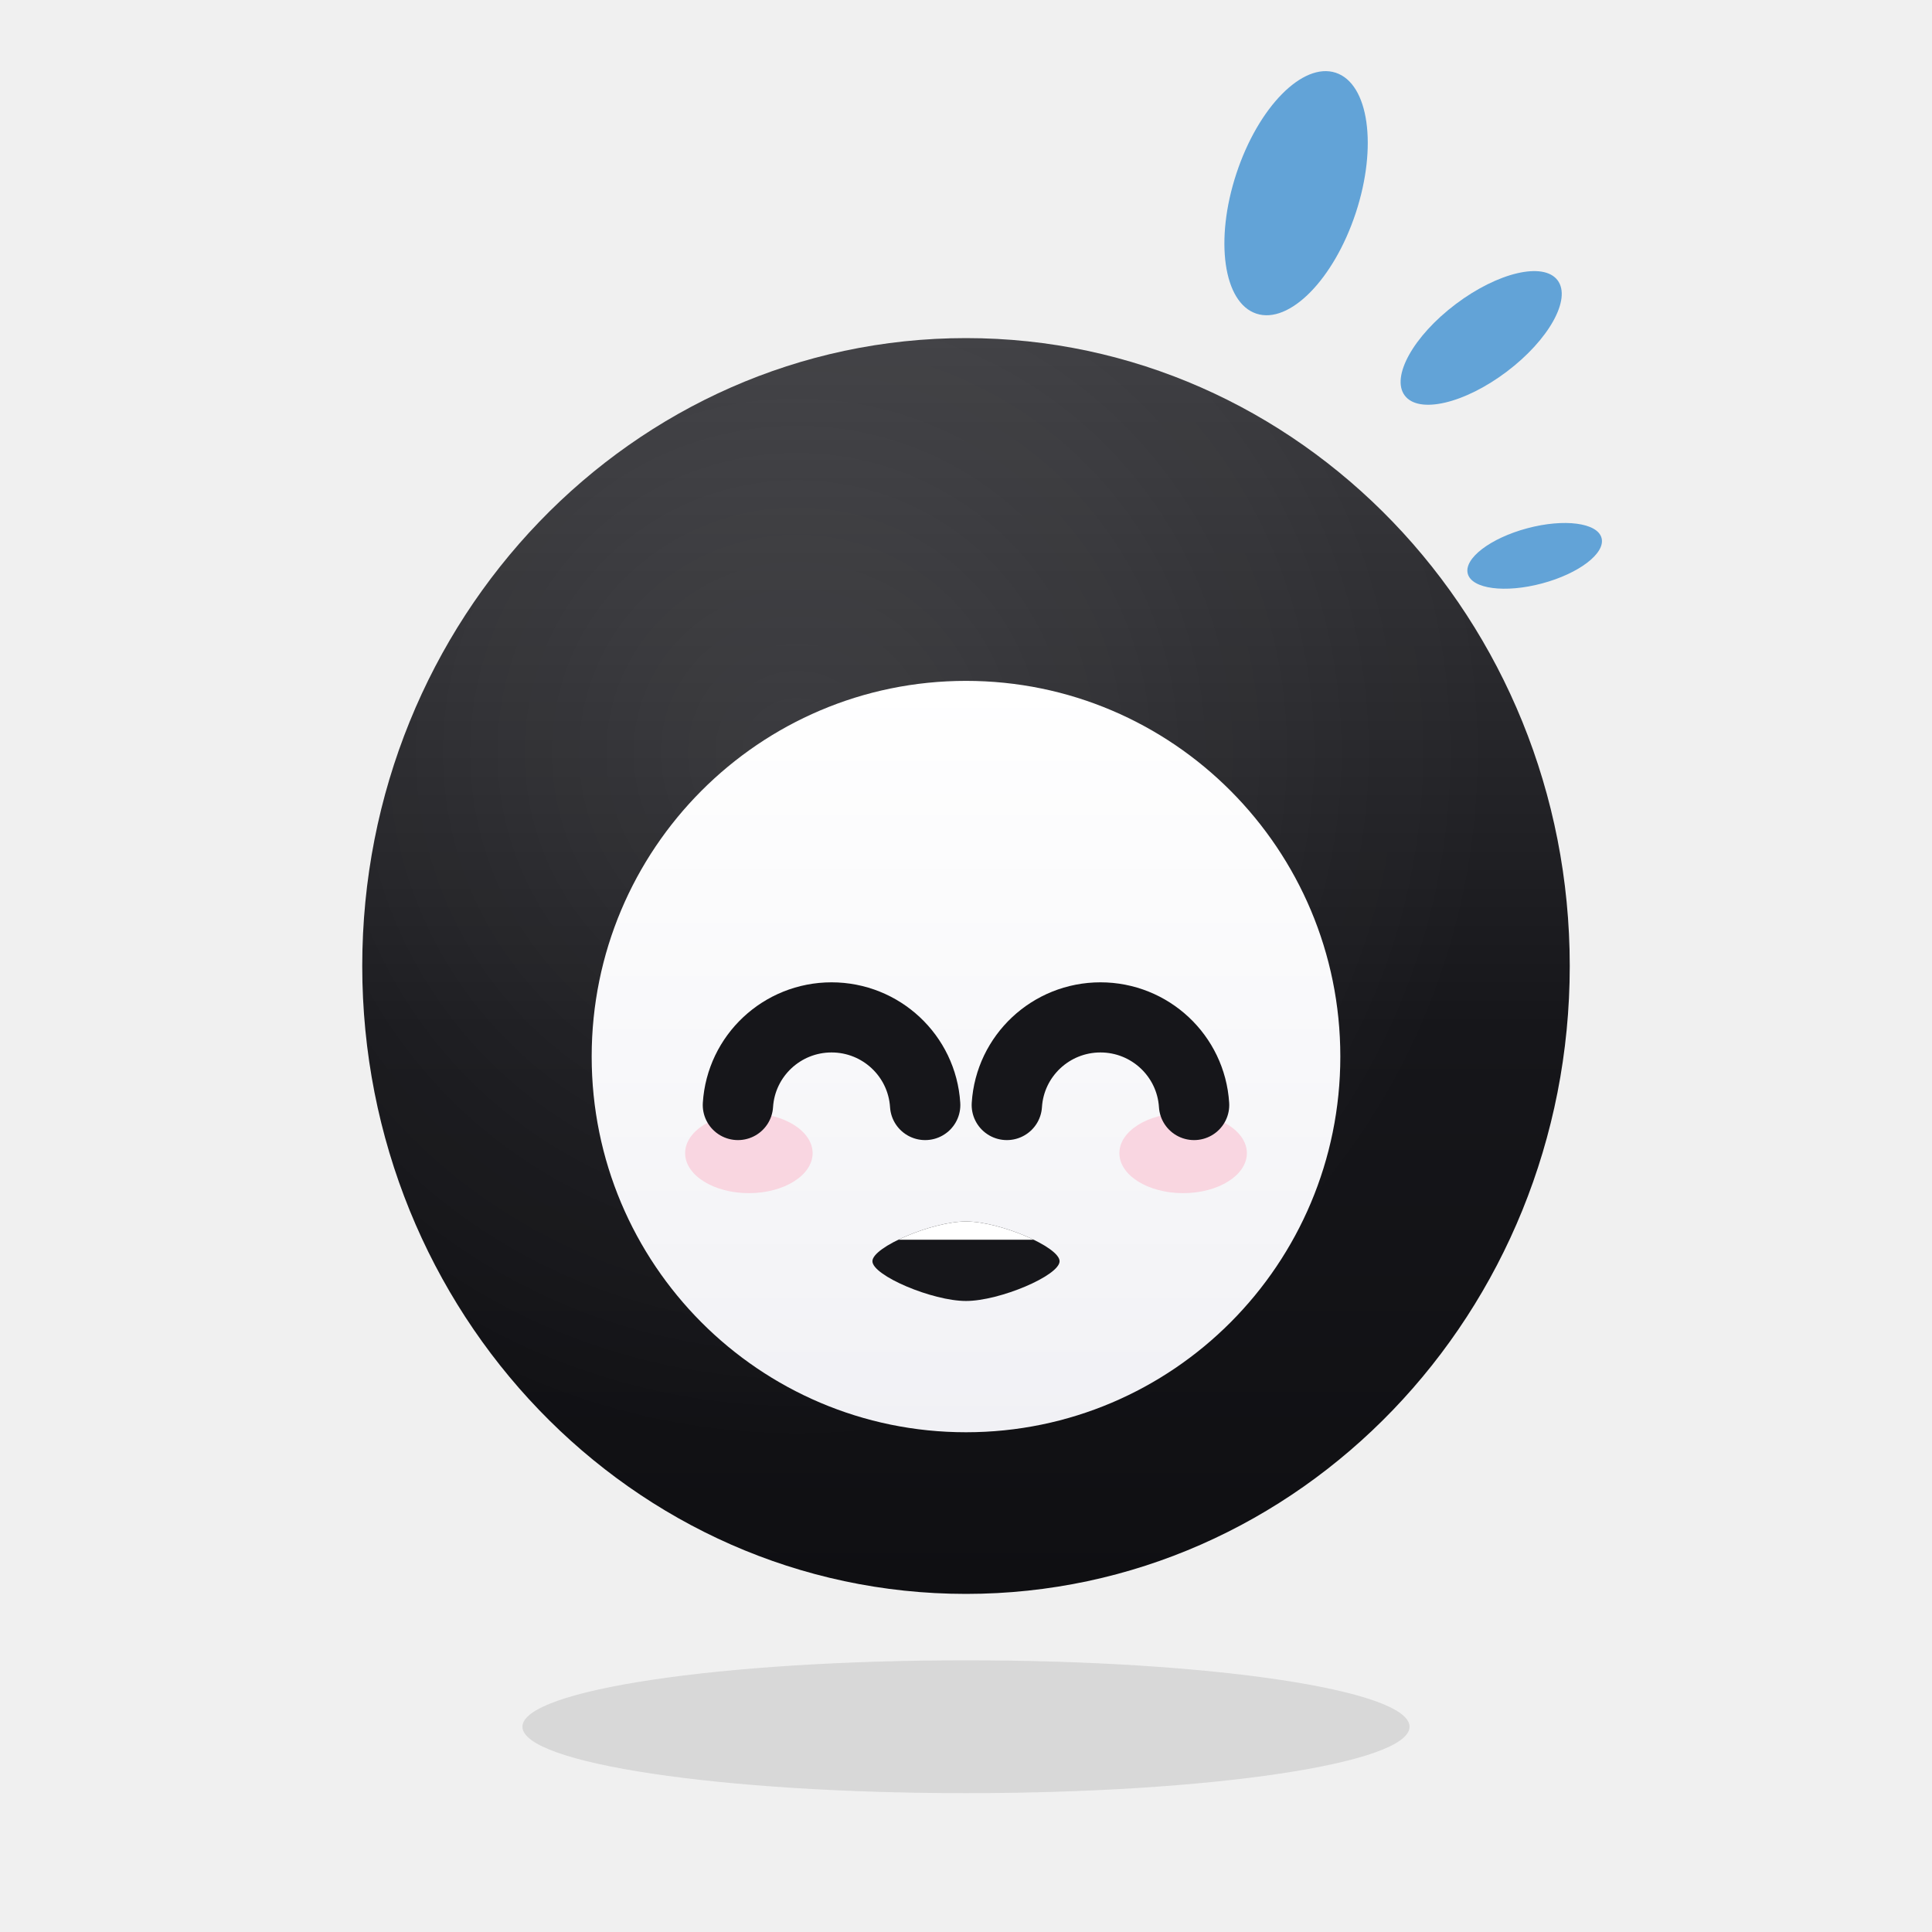
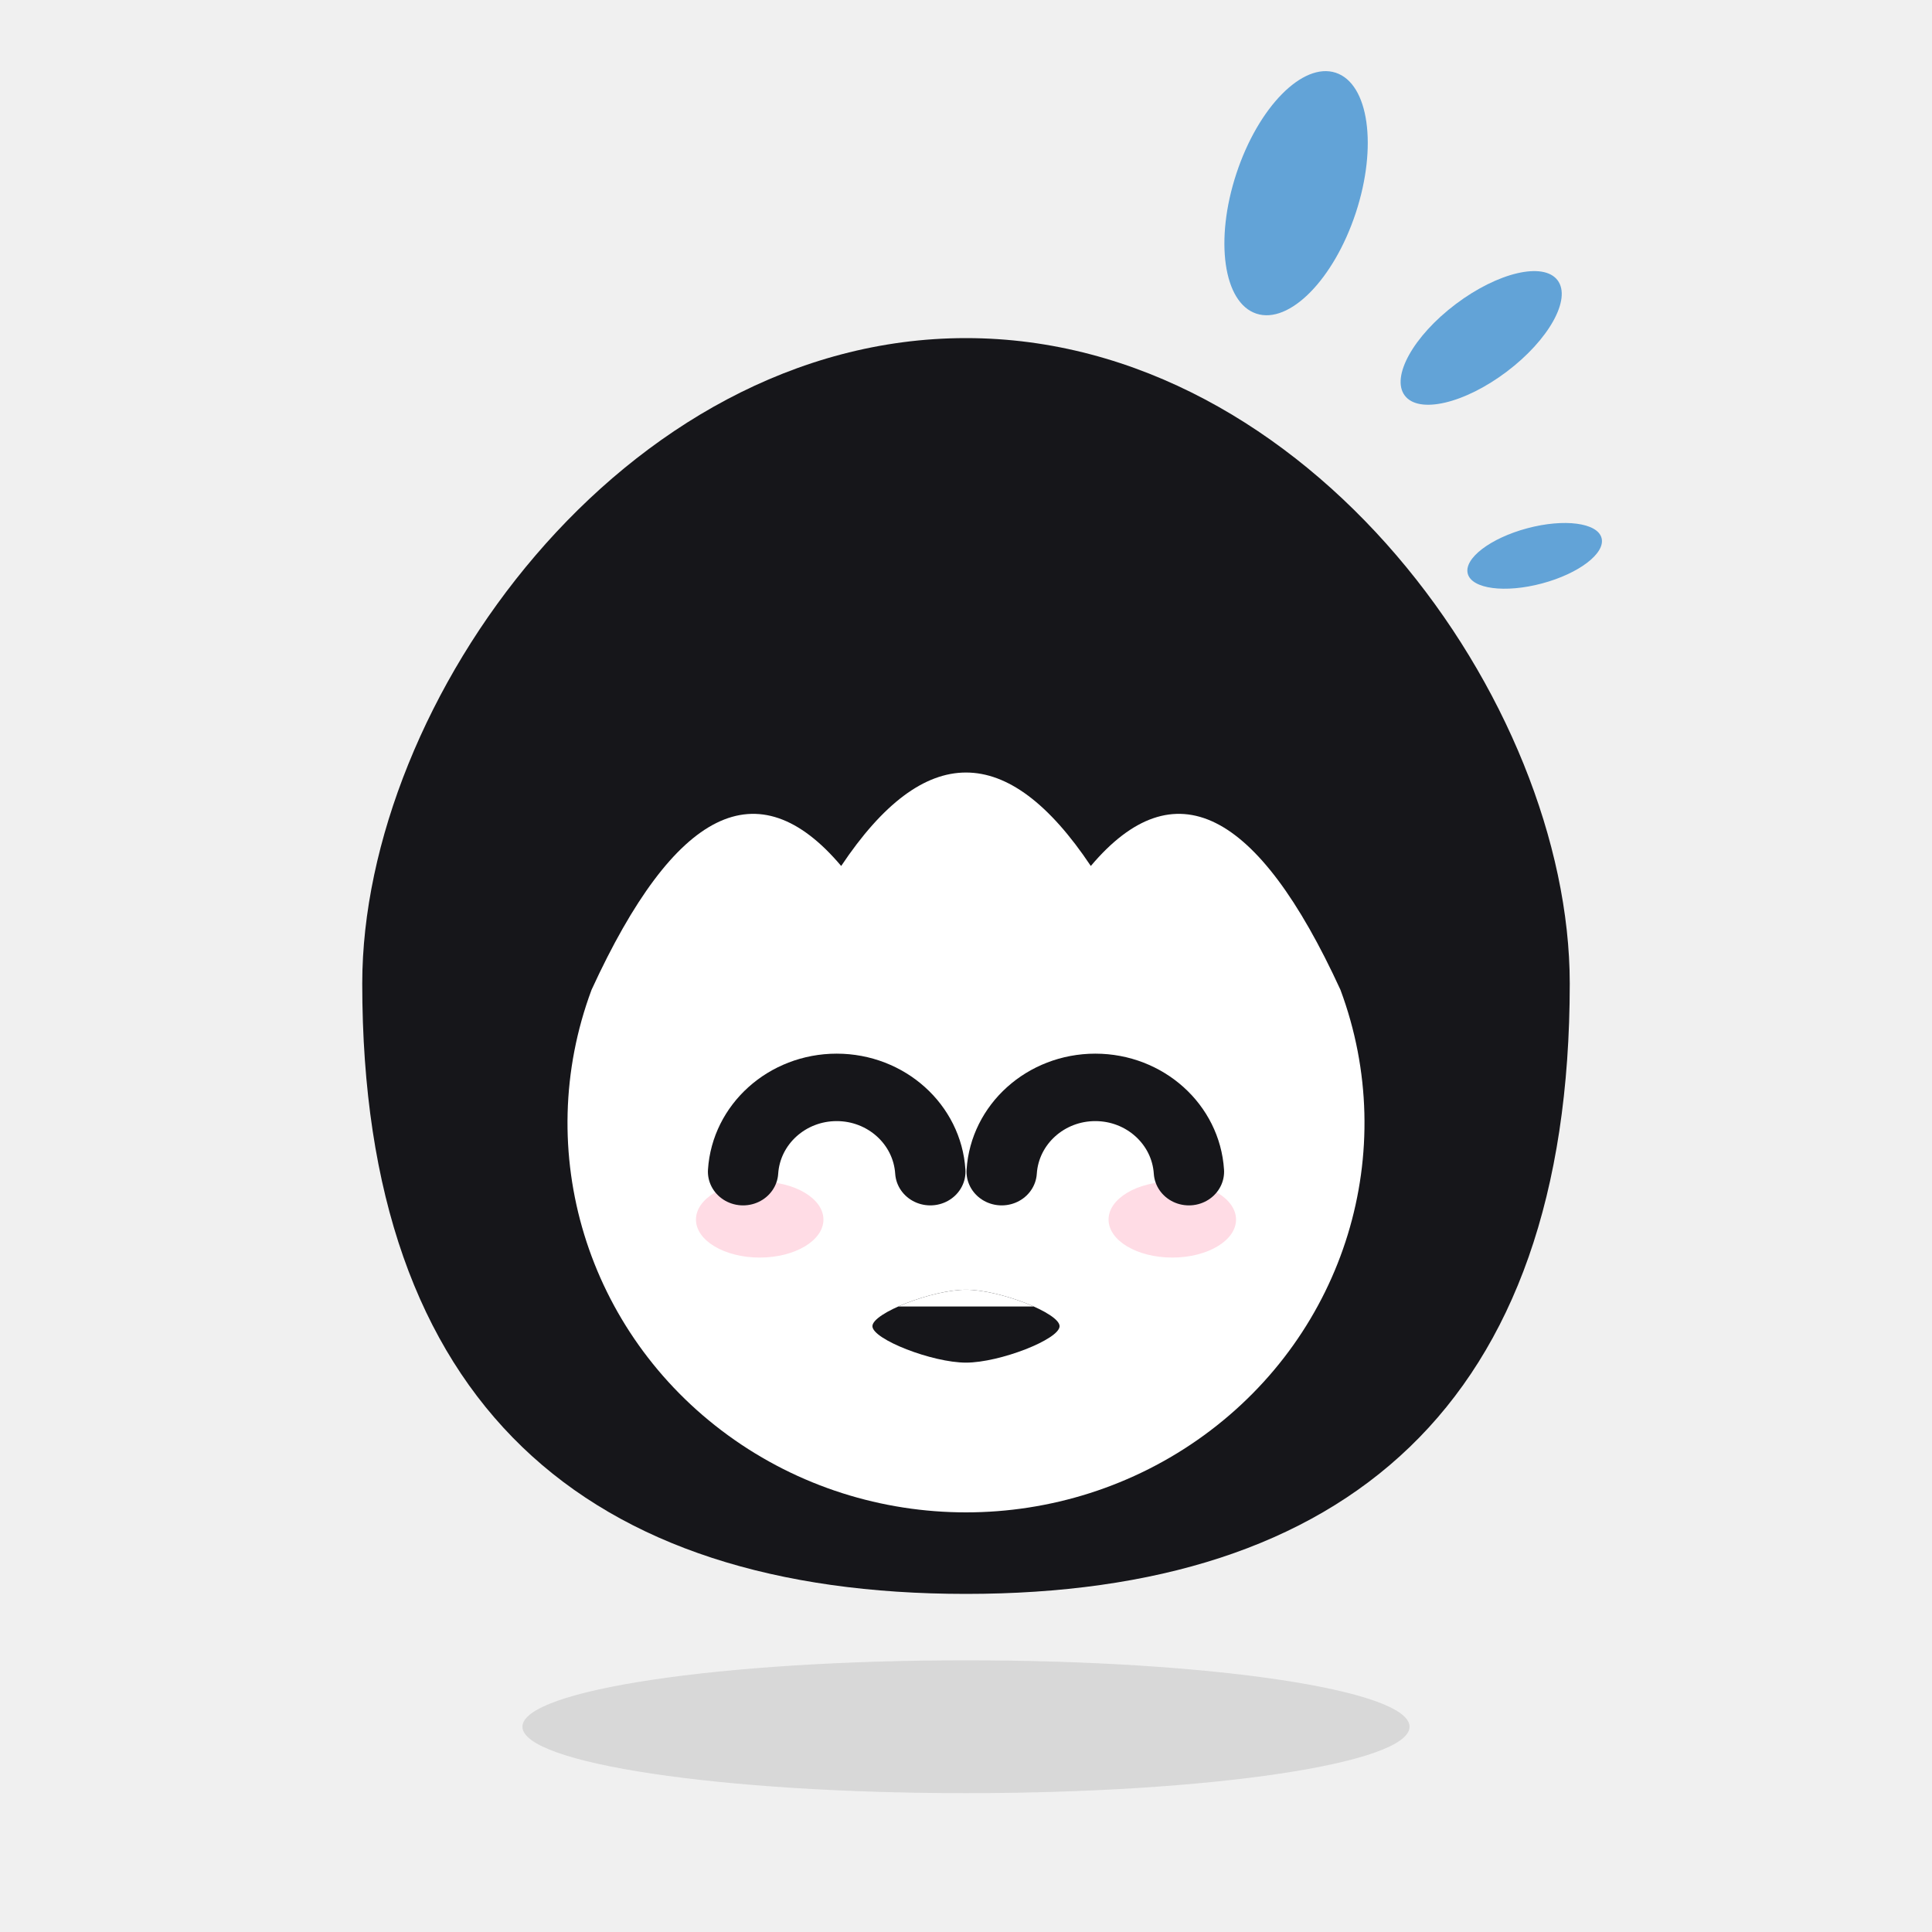
<svg xmlns="http://www.w3.org/2000/svg" width="320" height="320" viewBox="0 0 320 320">
  <defs>
-     <linearGradient id="bg0" gradientUnits="userSpaceOnUse" x1="0" y1="-104" x2="0" y2="104">
-       <stop offset="0" stop-color="#3b3b3f" />
-       <stop offset="0.55" stop-color="#16161A" />
-       <stop offset="1" stop-color="#0f0f12" />
-     </linearGradient>
-     <radialGradient id="bg1" gradientUnits="userSpaceOnUse" cx="-28" cy="-35.36" r="115" fx="-28" fy="-35.36">
-       <stop offset="0" stop-color="#FFFFFF" />
-       <stop offset="1" stop-color="rgba(255,255,255,0)" />
-     </radialGradient>
-     <linearGradient id="bg2" gradientUnits="userSpaceOnUse" x1="0" y1="-47.226" x2="0" y2="77.226">
-       <stop offset="0" stop-color="#FFFFFF" />
-       <stop offset="1" stop-color="#F1F1F5" />
-     </linearGradient>
    <clipPath id="bc1">
-       <path d="M62 15C62 49.367 34.242 77.226 0 77.226C-34.242 77.226 -62 49.367 -62 15C-62 -19.367 -34.242 -47.226 0 -47.226C34.242 -47.226 62 -19.367 62 15" transform="matrix(1 0 0 1 160 160)" />
+       <path d="M62.02 3.941C71.993 30.718 62.802 60.717 39.412 77.734C16.023 94.75 -16.023 94.75 -39.412 77.734C-62.802 60.717 -71.993 30.718 -62.02 3.941Q-41.346 -41.061 -20.673 -16.567Q0 -47.525 20.673 -16.567Q41.346 -41.061 62.02 3.941Z" transform="matrix(1 0 0 1 160 160)" />
    </clipPath>
    <clipPath id="bc2">
-       <path d="M-15.5 3.3C-15.5 0.6 -5.58 -4.2 0 -4.2C5.58 -4.2 15.5 0.6 15.5 3.3C15.5 6 5.58 10.8 0 10.8C-5.58 10.8 -15.5 6 -15.5 3.3Z" transform="matrix(1 0 0 0.878 160 206)" />
+       <path d="M-15.5 3.3C-15.5 0.6 -5.58 -4.2 0 -4.2C5.58 -4.2 15.5 0.6 15.5 3.3C15.5 6 5.58 10.8 0 10.8C-5.58 10.8 -15.5 6 -15.5 3.3Z" transform="matrix(1 0 0 0.805 160 217)" />
    </clipPath>
  </defs>
  <path d="M73.467 126C73.467 132.075 40.575 137 0 137C-40.575 137 -73.467 132.075 -73.467 126C-73.467 119.925 -40.575 115 0 115C40.575 115 73.467 119.925 73.467 126" fill="rgba(22,22,26,0.13)" fill-opacity="0.857" transform="matrix(1 0 0 1 160 160)" />
-   <path d="M100 0C100 57.438 55.228 104 0 104C-55.228 104 -100 57.438 -100 0C-100 -57.438 -55.228 -104 0 -104C55.228 -104 100 -57.438 100 0" fill="url(#bg0)" transform="matrix(1 0 0 1 160 160)" />
-   <path d="M100 0C100 57.438 55.228 104 0 104C-55.228 104 -100 57.438 -100 0C-100 -57.438 -55.228 -104 0 -104C55.228 -104 100 -57.438 100 0" fill="url(#bg1)" fill-opacity="0.1" transform="matrix(1 0 0 1 160 160)" />
-   <path d="M62 15C62 49.367 34.242 77.226 0 77.226C-34.242 77.226 -62 49.367 -62 15C-62 -19.367 -34.242 -47.226 0 -47.226C34.242 -47.226 62 -19.367 62 15" fill="url(#bg2)" transform="matrix(1 0 0 1 160 160)" />
-   <path d="M11.5 0C11.5 3.866 6.351 7 0 7C-6.351 7 -11.5 3.866 -11.5 0C-11.5 -3.866 -6.351 -7 0 -7C6.351 -7 11.5 -3.866 11.5 0" fill="rgba(255,138,168,0.42)" fill-opacity="0.7" transform="matrix(0.918 0 0 0.946 124.036 191)" />
-   <path d="M11.5 0C11.5 3.866 6.351 7 0 7C-6.351 7 -11.5 3.866 -11.5 0C-11.5 -3.866 -6.351 -7 0 -7C6.351 -7 11.5 -3.866 11.5 0" fill="rgba(255,138,168,0.42)" fill-opacity="0.7" transform="matrix(0.918 0 0 0.946 195.964 191)" />
+   <path d="M0 -104C56.792 -104 100 -43.68 100 2.912C100 72.8 62.674 104 0 104C-62.674 104 -100 72.8 -100 2.912C-100 -43.68 -56.792 -104 0 -104Z" fill="#16161A" transform="matrix(1 0 0 1 160 160)" />
+   <path d="M62.02 3.941C71.993 30.718 62.802 60.717 39.412 77.734C16.023 94.75 -16.023 94.75 -39.412 77.734C-62.802 60.717 -71.993 30.718 -62.02 3.941Q-41.346 -41.061 -20.673 -16.567Q0 -47.525 20.673 -16.567Q41.346 -41.061 62.02 3.941Z" fill="#FFFFFF" transform="matrix(1 0 0 1 160 160)" />
+   <path d="M11.5 0C11.5 3.866 6.351 7 0 7C-6.351 7 -11.5 3.866 -11.5 0C-11.5 -3.866 -6.351 -7 0 -7C6.351 -7 11.5 -3.866 11.5 0" fill="rgba(255,138,168,0.42)" fill-opacity="0.7" transform="matrix(0.918 0 0 0.899 125.83 202)" />
+   <path d="M11.5 0C11.5 3.866 6.351 7 0 7C-6.351 7 -11.5 3.866 -11.5 0C-11.5 -3.866 -6.351 -7 0 -7C6.351 -7 11.5 -3.866 11.5 0" fill="rgba(255,138,168,0.42)" fill-opacity="0.7" transform="matrix(0.918 0 0 0.899 194.17 202)" />
  <g clip-path="url(#bc1)">
-     <path d="M-15.968 -1.005C-15.438 -9.434 -8.446 -16 0 -16C8.446 -16 15.438 -9.434 15.968 -1.005" fill="none" stroke="#16161A" stroke-width="12" stroke-linecap="round" stroke-linejoin="round" transform="matrix(0.971 0 0 0.968 137.73 184)" />
-     <path d="M-15.968 -1.005C-15.438 -9.434 -8.446 -16 0 -16C8.446 -16 15.438 -9.434 15.968 -1.005" fill="none" stroke="#16161A" stroke-width="12" stroke-linecap="round" stroke-linejoin="round" transform="matrix(0.971 0 0 0.968 182.27 184)" />
-     <path d="M-15.5 3.3C-15.5 0.6 -5.58 -4.2 0 -4.2C5.58 -4.2 15.5 0.6 15.5 3.3C15.5 6 5.58 10.8 0 10.8C-5.58 10.8 -15.5 6 -15.5 3.3Z" fill="#16161A" transform="matrix(1 0 0 0.878 160 206)" />
+     <path d="M-15.968 -1.005C-15.438 -9.434 -8.446 -16 0 -16C8.446 -16 15.438 -9.434 15.968 -1.005" fill="none" stroke="#16161A" stroke-width="12" stroke-linecap="round" stroke-linejoin="round" transform="matrix(0.971 0 0 0.931 138.583 195)" />
+     <path d="M-15.968 -1.005C-15.438 -9.434 -8.446 -16 0 -16C8.446 -16 15.438 -9.434 15.968 -1.005" fill="none" stroke="#16161A" stroke-width="12" stroke-linecap="round" stroke-linejoin="round" transform="matrix(0.971 0 0 0.931 181.417 195)" />
+     <path d="M-15.5 3.3C-15.5 0.6 -5.58 -4.2 0 -4.2C5.58 -4.2 15.5 0.6 15.5 3.3C15.5 6 5.58 10.8 0 10.8C-5.58 10.8 -15.5 6 -15.5 3.3Z" fill="#16161A" transform="matrix(1 0 0 0.805 160 217)" />
    <g clip-path="url(#bc2)">
-       <path d="M-15.5 -4.2H15.5V-0.75H-15.5Z" fill="#FFFFFF" transform="matrix(1 0 0 0.878 160 206)" />
+       <path d="M-15.5 -4.2H15.5V-0.75H-15.5Z" fill="#FFFFFF" transform="matrix(1 0 0 0.805 160 217)" />
    </g>
  </g>
  <path d="M10.407 0C10.407 11.598 5.748 21 0 21C-5.748 21 -10.407 11.598 -10.407 0C-10.407 -11.598 -5.748 -21 0 -21C5.748 -21 10.407 -11.598 10.407 0" fill="#1478C9" fill-opacity="0.644" transform="matrix(0.95 0.313 -0.313 0.95 214.672 32)" />
  <path d="M7.013 0C7.013 8.759 3.873 15.859 0 15.859C-3.873 15.859 -7.013 8.759 -7.013 0C-7.013 -8.759 -3.873 -15.859 0 -15.859C3.873 -15.859 7.013 -8.759 7.013 0" fill="#1478C9" fill-opacity="0.644" transform="matrix(0.602 0.798 -0.798 0.602 245.33 55.971)" />
  <path d="M4.73 0C4.73 6.334 2.612 11.469 0 11.469C-2.612 11.469 -4.73 6.334 -4.73 0C-4.73 -6.334 -2.612 -11.469 0 -11.469C2.612 -11.469 4.73 -6.334 4.73 0" fill="#1478C9" fill-opacity="0.644" transform="matrix(0.258 0.966 -0.966 0.258 254.188 92.067)" />
</svg>
